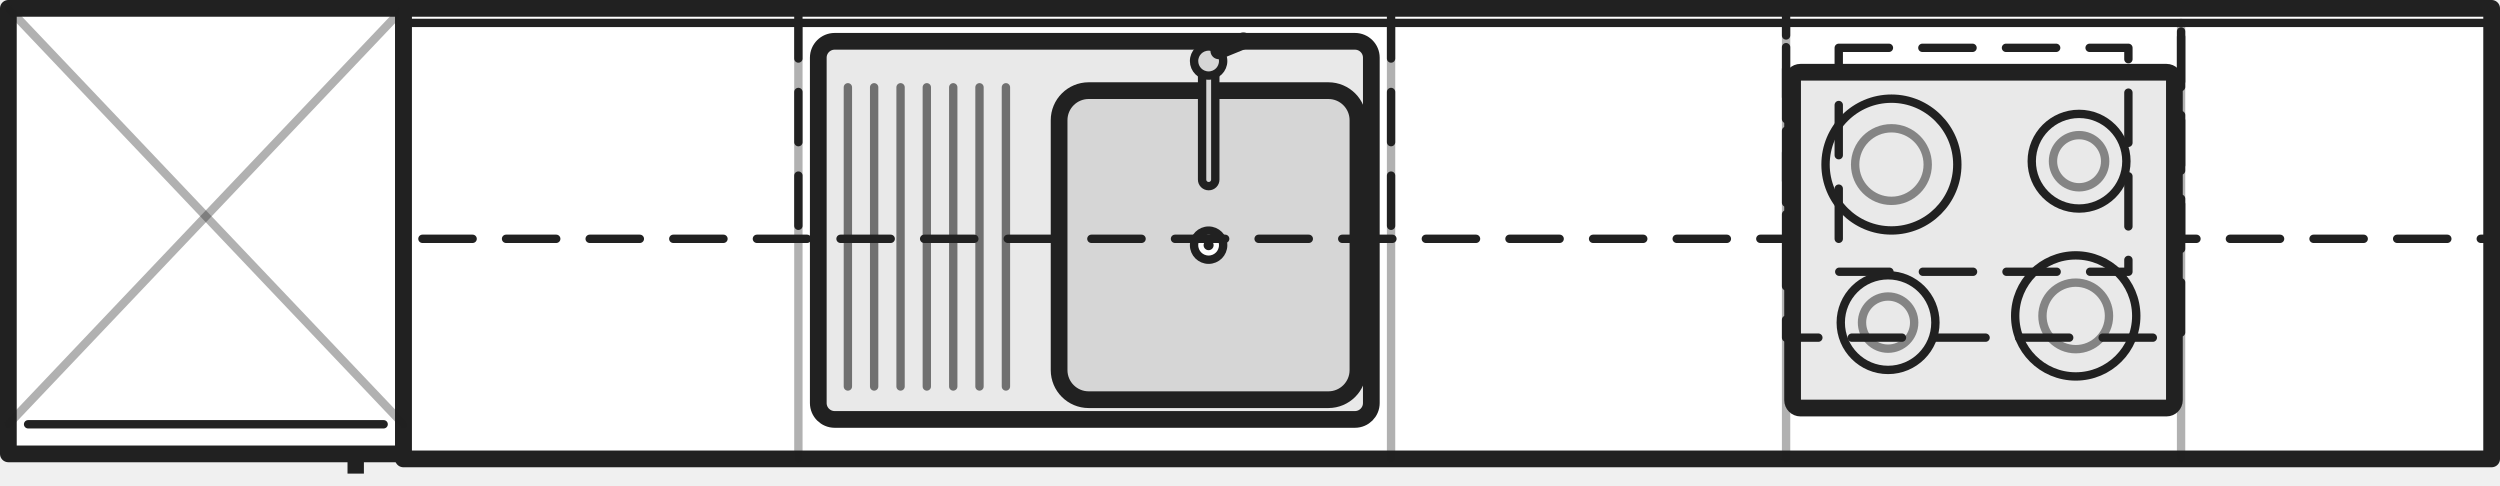
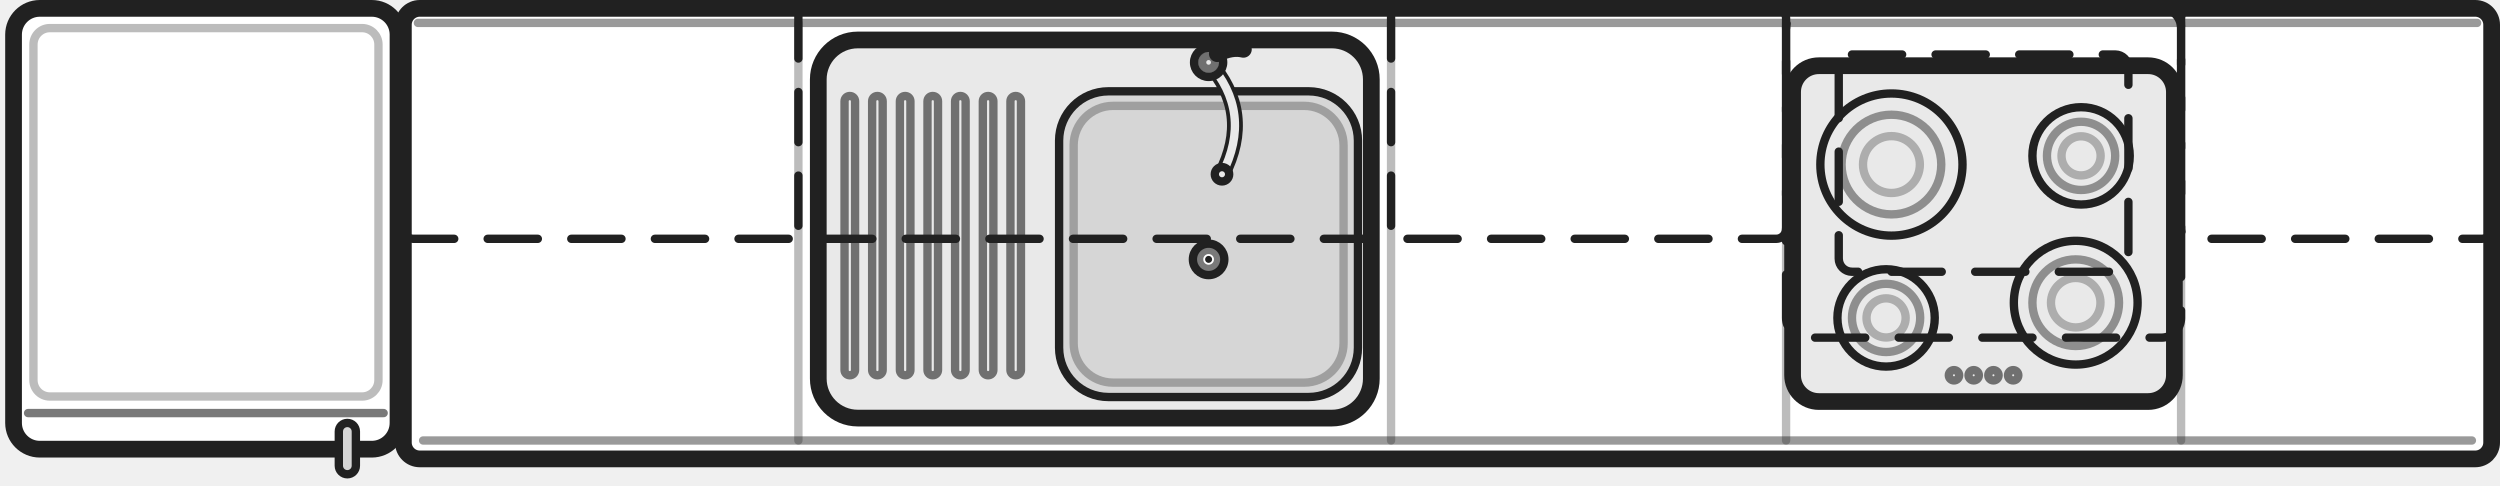
<svg xmlns="http://www.w3.org/2000/svg" width="149.49" height="29.02" viewBox="0 0 149.49 29.02" fill="none" stroke-linejoin="round" stroke-linecap="round">
-   <rect x="24.12" y="0.5" width="124.87" height="26.94" fill="#ffffff" stroke="#212121" stroke-width="1" />
-   <line x1="24.12" y1="1.37" x2="148.99" y2="1.37" stroke="#212121" stroke-width="0.5" />
-   <line x1="47.74" y1="1.37" x2="47.74" y2="27.44" stroke="#212121" stroke-width="0.5" stroke-opacity="0.35" />
-   <line x1="83.18" y1="1.37" x2="83.18" y2="27.44" stroke="#212121" stroke-width="0.5" stroke-opacity="0.35" />
-   <line x1="106.8" y1="1.37" x2="106.8" y2="27.44" stroke="#212121" stroke-width="0.5" stroke-opacity="0.35" />
-   <line x1="130.42" y1="1.37" x2="130.42" y2="27.44" stroke="#212121" stroke-width="0.5" stroke-opacity="0.35" />
-   <rect x="0.5" y="0.5" width="23.62" height="26.64" fill="#ffffff" stroke="#212121" stroke-width="1" />
-   <line x1="1.68" y1="25.37" x2="22.94" y2="25.37" stroke="#212121" stroke-width="0.5" />
-   <line x1="0.5" y1="0.5" x2="24.12" y2="25.37" stroke="#212121" stroke-width="0.5" stroke-opacity="0.35" />
-   <line x1="24.12" y1="0.5" x2="0.5" y2="25.37" stroke="#212121" stroke-width="0.5" stroke-opacity="0.35" />
-   <rect x="20.78" y="27.14" width="0.98" height="1.18" fill="#212121" />
-   <rect x="48.93" y="2.47" width="33.07" height="22.61" rx="0.98" fill="#e9e9e9" stroke="#212121" stroke-width="1" />
-   <rect x="63.33" y="5.42" width="17.87" height="18.48" rx="1.77" fill="#d6d6d6" stroke="#212121" stroke-width="1" />
-   <circle cx="72.27" cy="14.66" r="0.87" fill="#ffffff" stroke="#212121" stroke-width="0.5" />
-   <circle cx="72.27" cy="14.66" r="0.3" fill="#212121" />
-   <line x1="50.7" y1="5.22" x2="50.7" y2="23.11" stroke="#212121" stroke-width="0.5" stroke-opacity="0.6" />
-   <line x1="52.27" y1="5.22" x2="52.27" y2="23.11" stroke="#212121" stroke-width="0.5" stroke-opacity="0.6" />
-   <line x1="53.85" y1="5.22" x2="53.85" y2="23.11" stroke="#212121" stroke-width="0.5" stroke-opacity="0.6" />
-   <line x1="55.42" y1="5.22" x2="55.42" y2="23.11" stroke="#212121" stroke-width="0.5" stroke-opacity="0.6" />
-   <line x1="57" y1="5.22" x2="57" y2="23.11" stroke="#212121" stroke-width="0.5" stroke-opacity="0.6" />
-   <line x1="58.57" y1="5.22" x2="58.57" y2="23.11" stroke="#212121" stroke-width="0.5" stroke-opacity="0.6" />
-   <line x1="60.15" y1="5.22" x2="60.15" y2="23.11" stroke="#212121" stroke-width="0.5" stroke-opacity="0.6" />
-   <rect x="71.88" y="3.65" width="0.79" height="7.48" rx="0.39" fill="#d6d6d6" stroke="#212121" stroke-width="0.5" />
-   <circle cx="72.27" cy="3.65" r="0.87" fill="#d6d6d6" stroke="#212121" stroke-width="0.5" />
-   <line x1="72.88" y1="3.04" x2="74.35" y2="2.44" stroke="#212121" stroke-width="1" />
-   <rect x="107.19" y="4.32" width="22.83" height="20.08" rx="0.47" fill="#e9e9e9" stroke="#212121" stroke-width="1" />
-   <circle cx="113.1" cy="9.84" r="3.94" stroke="#212121" stroke-width="0.5" />
-   <circle cx="113.1" cy="9.84" r="2.17" stroke="#212121" stroke-width="0.5" stroke-opacity="0.5" />
-   <circle cx="124.32" cy="9.64" r="2.83" stroke="#212121" stroke-width="0.5" />
-   <circle cx="124.32" cy="9.64" r="1.56" stroke="#212121" stroke-width="0.5" stroke-opacity="0.5" />
-   <circle cx="112.9" cy="19.29" r="2.83" stroke="#212121" stroke-width="0.5" />
-   <circle cx="112.9" cy="19.29" r="1.56" stroke="#212121" stroke-width="0.5" stroke-opacity="0.5" />
-   <circle cx="124.12" cy="18.89" r="3.62" stroke="#212121" stroke-width="0.5" />
-   <circle cx="124.12" cy="18.89" r="1.99" stroke="#212121" stroke-width="0.5" stroke-opacity="0.5" />
-   <rect x="24.12" y="0.5" width="82.68" height="13.78" stroke="#212121" stroke-width="0.5" stroke-dasharray="3 2" />
+   <rect x="24.12" y="0.5" width="124.87" height="26.94" rx="0.98" fill="#ffffff" stroke="#212121" stroke-width="1" />
+   <line x1="24.99" y1="1.37" x2="148.12" y2="1.37" stroke="#212121" stroke-width="0.5" stroke-opacity="0.45" />
+   <line x1="25.3" y1="26.34" x2="147.81" y2="26.34" stroke="#212121" stroke-width="0.5" stroke-opacity="0.45" />
+   <line x1="47.74" y1="1.37" x2="47.74" y2="26.34" stroke="#212121" stroke-width="0.5" stroke-opacity="0.3" />
+   <line x1="83.18" y1="1.37" x2="83.18" y2="26.34" stroke="#212121" stroke-width="0.5" stroke-opacity="0.3" />
+   <line x1="106.8" y1="1.37" x2="106.8" y2="26.34" stroke="#212121" stroke-width="0.5" stroke-opacity="0.3" />
+   <line x1="130.42" y1="1.37" x2="130.42" y2="26.34" stroke="#212121" stroke-width="0.5" stroke-opacity="0.3" />
+   <rect x="0.81" y="0.5" width="22.99" height="26.36" rx="1.57" fill="#ffffff" stroke="#212121" stroke-width="1" />
+   <rect x="2" y="1.68" width="20.63" height="22.03" rx="0.98" stroke="#212121" stroke-width="0.5" stroke-opacity="0.3" />
+   <line x1="1.68" y1="24.7" x2="22.94" y2="24.7" stroke="#212121" stroke-width="0.5" stroke-opacity="0.6" />
+   <rect x="20.26" y="25.29" width="1.02" height="3.07" rx="0.51" fill="#d6d6d6" stroke="#212121" stroke-width="0.5" />
+   <rect x="48.93" y="2.39" width="33.07" height="22.61" rx="2.36" fill="#e9e9e9" stroke="#212121" stroke-width="0.5" />
+   <rect x="48.93" y="2.39" width="33.07" height="22.61" rx="2.36" stroke="#212121" stroke-width="1" />
+   <rect x="63.33" y="5.46" width="17.87" height="18.28" rx="2.95" fill="#d6d6d6" stroke="#212121" stroke-width="0.5" />
+   <rect x="64.2" y="6.33" width="16.14" height="16.55" rx="2.36" stroke="#212121" stroke-width="0.5" stroke-opacity="0.3" />
+   <circle cx="72.27" cy="15.51" r="0.94" fill="#ffffff" stroke="#212121" stroke-width="0.5" />
+   <circle cx="72.27" cy="15.51" r="0.57" stroke="#212121" stroke-width="0.5" stroke-opacity="0.6" />
+   <circle cx="72.27" cy="15.51" r="0.21" fill="#212121" />
+   <rect x="50.5" y="5.74" width="0.63" height="16.7" rx="0.31" stroke="#212121" stroke-width="0.5" stroke-opacity="0.6" />
+   <rect x="52.15" y="5.74" width="0.63" height="16.7" rx="0.31" stroke="#212121" stroke-width="0.5" stroke-opacity="0.6" />
+   <rect x="53.81" y="5.74" width="0.63" height="16.7" rx="0.31" stroke="#212121" stroke-width="0.5" stroke-opacity="0.6" />
+   <rect x="55.46" y="5.74" width="0.63" height="16.7" rx="0.31" stroke="#212121" stroke-width="0.5" stroke-opacity="0.6" />
+   <rect x="57.11" y="5.74" width="0.63" height="16.7" rx="0.31" stroke="#212121" stroke-width="0.5" stroke-opacity="0.6" />
+   <rect x="58.77" y="5.74" width="0.63" height="16.7" rx="0.31" stroke="#212121" stroke-width="0.5" stroke-opacity="0.6" />
+   <rect x="60.42" y="5.74" width="0.63" height="16.7" rx="0.31" stroke="#212121" stroke-width="0.5" stroke-opacity="0.6" />
+   <path d="M72.27 3.73 Q74.95 6.74 73.07 10.42" stroke="#212121" stroke-width="0.95" />
+   <path d="M72.27 3.73 Q74.95 6.74 73.07 10.42" stroke="#e9e9e9" stroke-width="0.5" />
+   <circle cx="73.07" cy="10.42" r="0.43" fill="#e9e9e9" stroke="#212121" stroke-width="0.5" />
+   <circle cx="72.27" cy="3.73" r="0.87" fill="#e9e9e9" stroke="#212121" stroke-width="0.5" />
+   <circle cx="72.27" cy="3.73" r="0.39" stroke="#212121" stroke-width="0.5" stroke-opacity="0.6" />
+   <path d="M72.79 3.21 Q73.66 2.78 74.35 2.95" stroke="#212121" stroke-width="1" />
+   <rect x="107.19" y="3.93" width="22.83" height="20.08" rx="1.57" fill="#e9e9e9" stroke="#212121" stroke-width="1" />
+   <circle cx="113.1" cy="9.84" r="4.25" stroke="#212121" stroke-width="0.5" />
+   <circle cx="113.1" cy="9.84" r="2.98" stroke="#212121" stroke-width="0.5" stroke-opacity="0.45" />
+   <circle cx="113.1" cy="9.84" r="1.7" stroke="#212121" stroke-width="0.5" stroke-opacity="0.3" />
+   <circle cx="124.44" cy="9.32" r="2.91" stroke="#212121" stroke-width="0.5" />
+   <circle cx="124.44" cy="9.32" r="2.04" stroke="#212121" stroke-width="0.5" stroke-opacity="0.45" />
+   <circle cx="124.44" cy="9.32" r="1.17" stroke="#212121" stroke-width="0.5" stroke-opacity="0.3" />
+   <circle cx="112.78" cy="19.01" r="2.91" stroke="#212121" stroke-width="0.5" />
+   <circle cx="112.78" cy="19.01" r="2.04" stroke="#212121" stroke-width="0.5" stroke-opacity="0.45" />
+   <circle cx="112.78" cy="19.01" r="1.17" stroke="#212121" stroke-width="0.5" stroke-opacity="0.3" />
+   <circle cx="124.12" cy="18.1" r="3.7" stroke="#212121" stroke-width="0.5" />
+   <circle cx="124.12" cy="18.1" r="2.59" stroke="#212121" stroke-width="0.5" stroke-opacity="0.45" />
+   <circle cx="124.12" cy="18.1" r="1.48" stroke="#212121" stroke-width="0.5" stroke-opacity="0.3" />
+   <circle cx="116.84" cy="22.44" r="0.31" stroke="#212121" stroke-width="0.5" stroke-opacity="0.6" />
+   <circle cx="118.02" cy="22.44" r="0.31" stroke="#212121" stroke-width="0.5" stroke-opacity="0.6" />
+   <circle cx="119.2" cy="22.44" r="0.31" stroke="#212121" stroke-width="0.5" stroke-opacity="0.6" />
+   <circle cx="120.38" cy="22.44" r="0.31" stroke="#212121" stroke-width="0.5" stroke-opacity="0.6" />
+   <rect x="24.12" y="0.5" width="82.68" height="13.78" rx="0.59" stroke="#212121" stroke-width="0.5" stroke-dasharray="3 2" />
  <line x1="47.74" y1="0.5" x2="47.74" y2="14.28" stroke="#212121" stroke-width="0.5" stroke-dasharray="3 2" />
  <line x1="83.18" y1="0.5" x2="83.18" y2="14.28" stroke="#212121" stroke-width="0.5" stroke-dasharray="3 2" />
-   <rect x="106.8" y="0.5" width="23.62" height="19.69" stroke="#212121" stroke-width="0.5" stroke-dasharray="3 2" />
-   <rect x="109.95" y="2.86" width="17.32" height="13.39" stroke="#212121" stroke-width="0.5" stroke-dasharray="3 2" />
-   <rect x="130.42" y="0.5" width="18.57" height="13.78" stroke="#212121" stroke-width="0.5" stroke-dasharray="3 2" />
+   <rect x="106.8" y="0.5" width="23.62" height="19.69" rx="1.18" stroke="#212121" stroke-width="0.5" stroke-dasharray="3 2" />
+   <rect x="109.95" y="3.26" width="17.32" height="12.99" rx="0.79" stroke="#212121" stroke-width="0.5" stroke-dasharray="3 2" />
+   <rect x="130.42" y="0.5" width="18.57" height="13.78" rx="0.59" stroke="#212121" stroke-width="0.5" stroke-dasharray="3 2" />
</svg>
